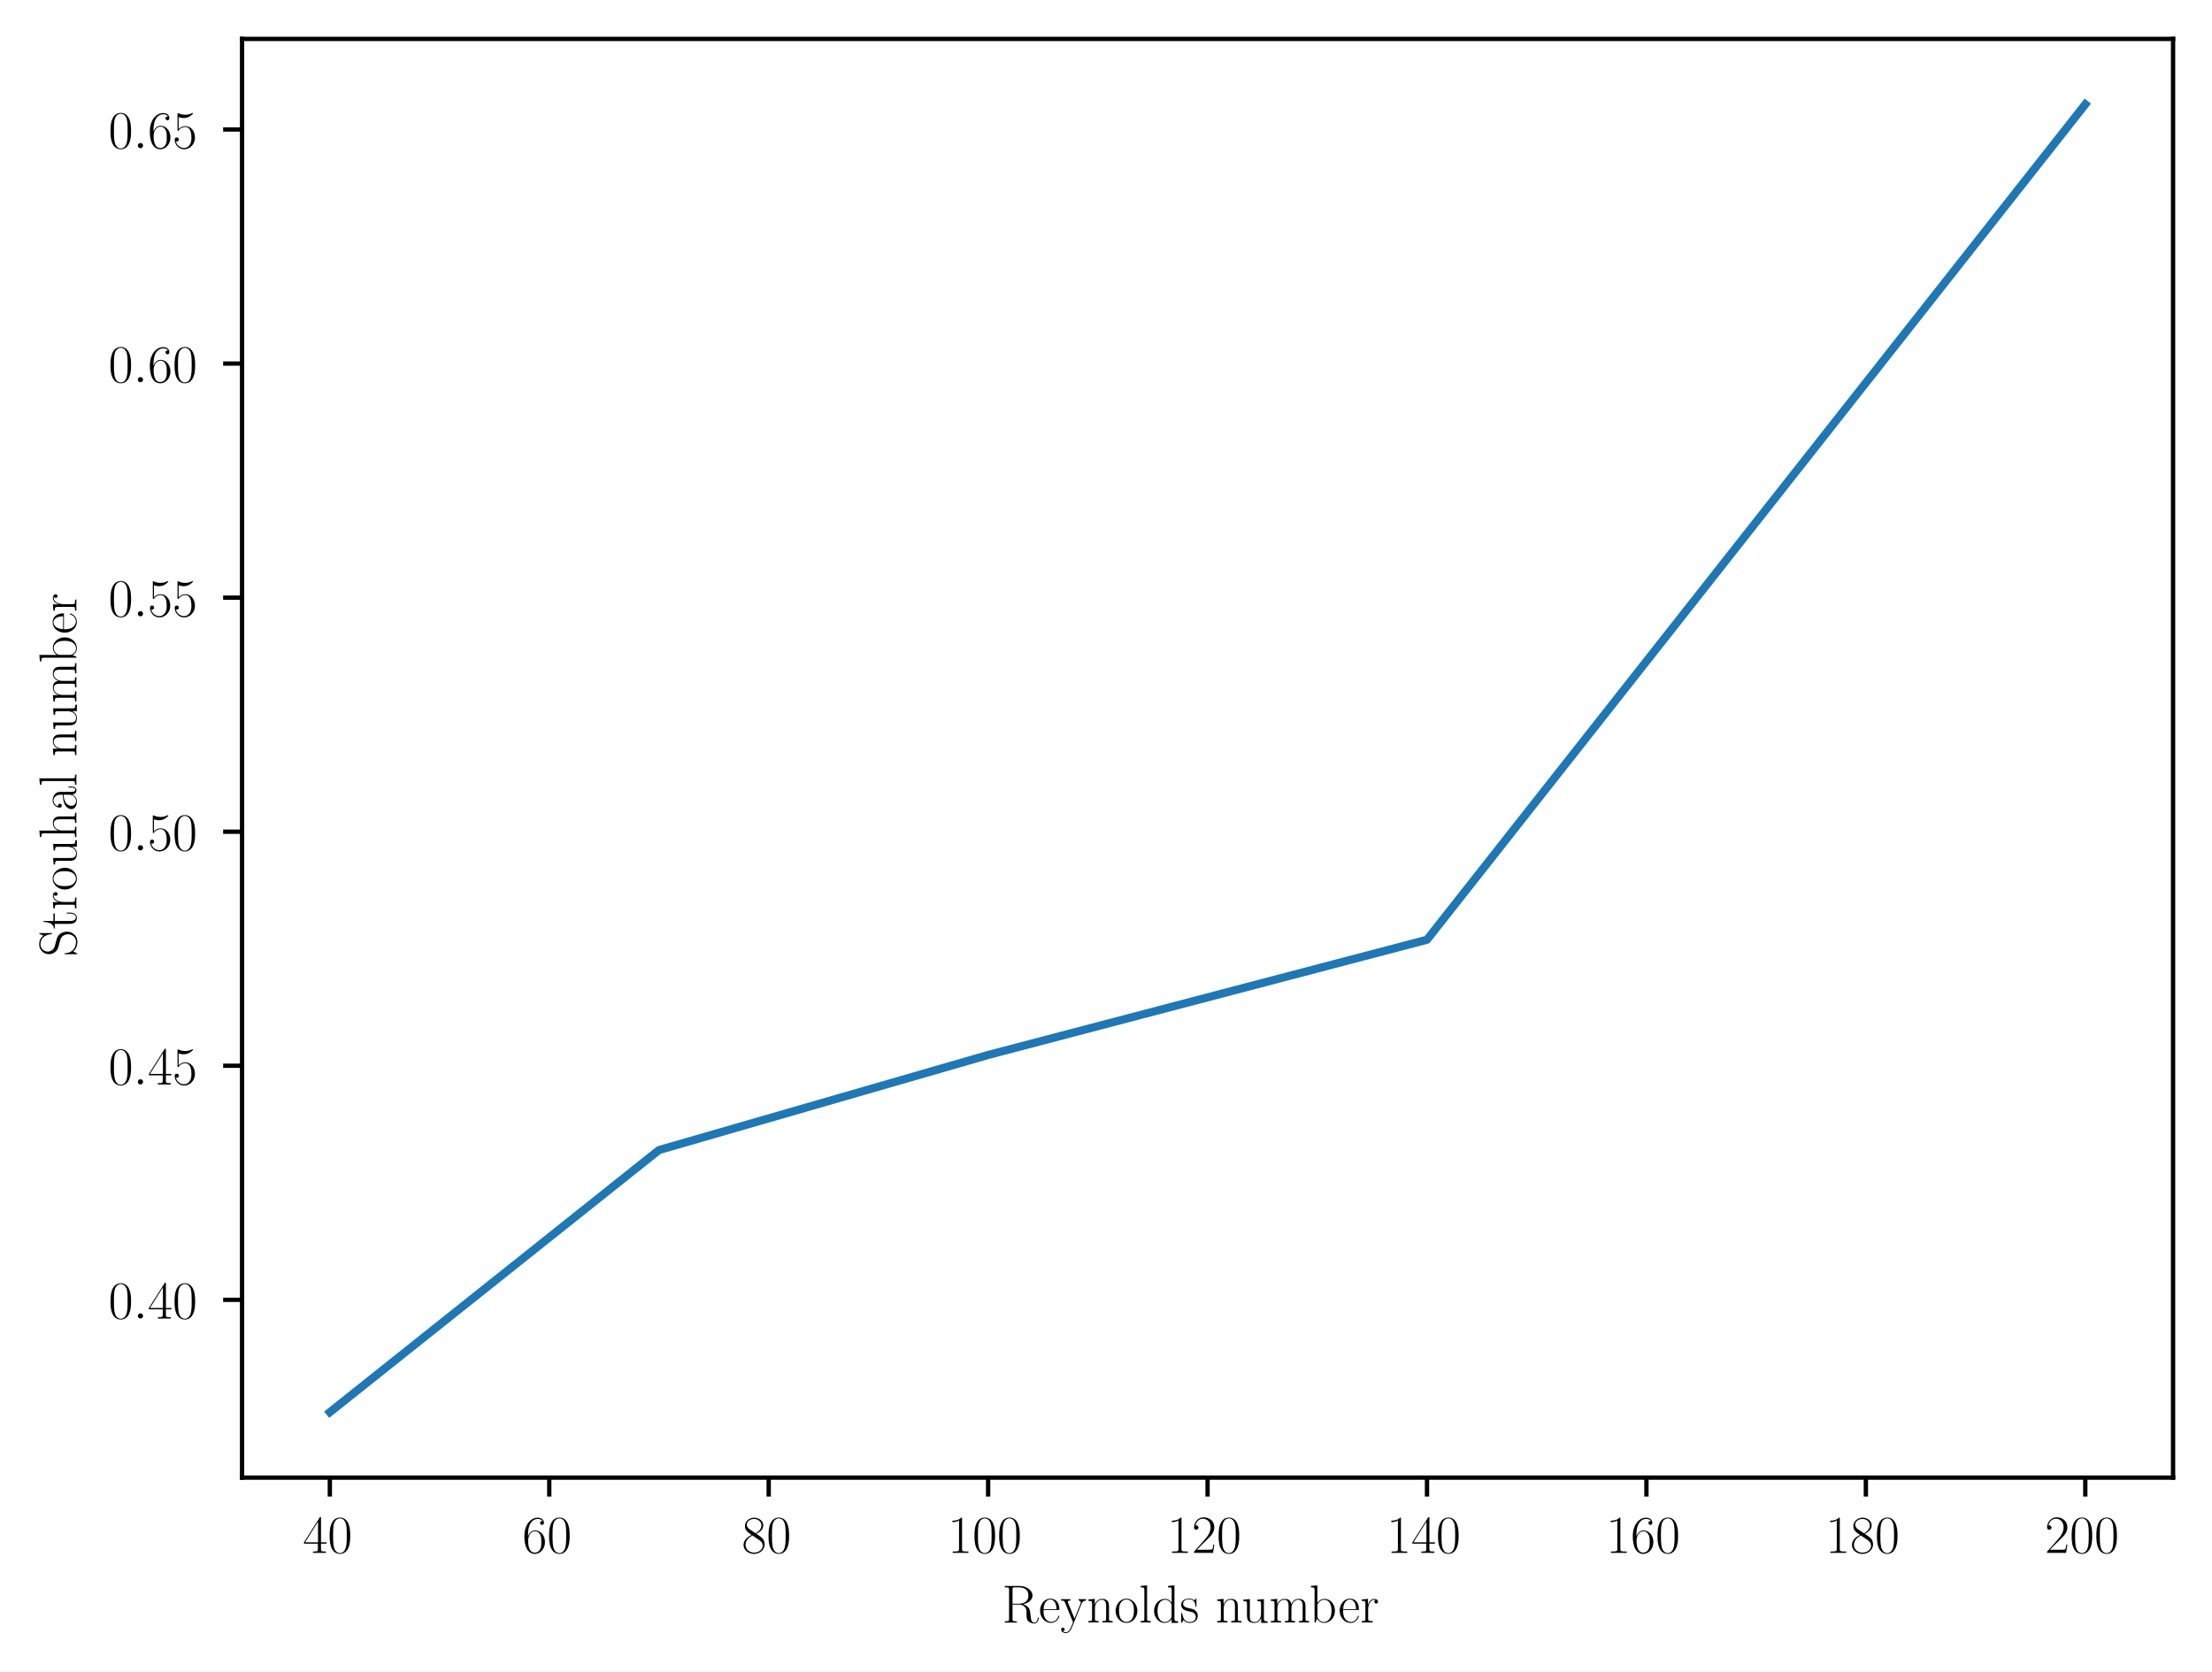
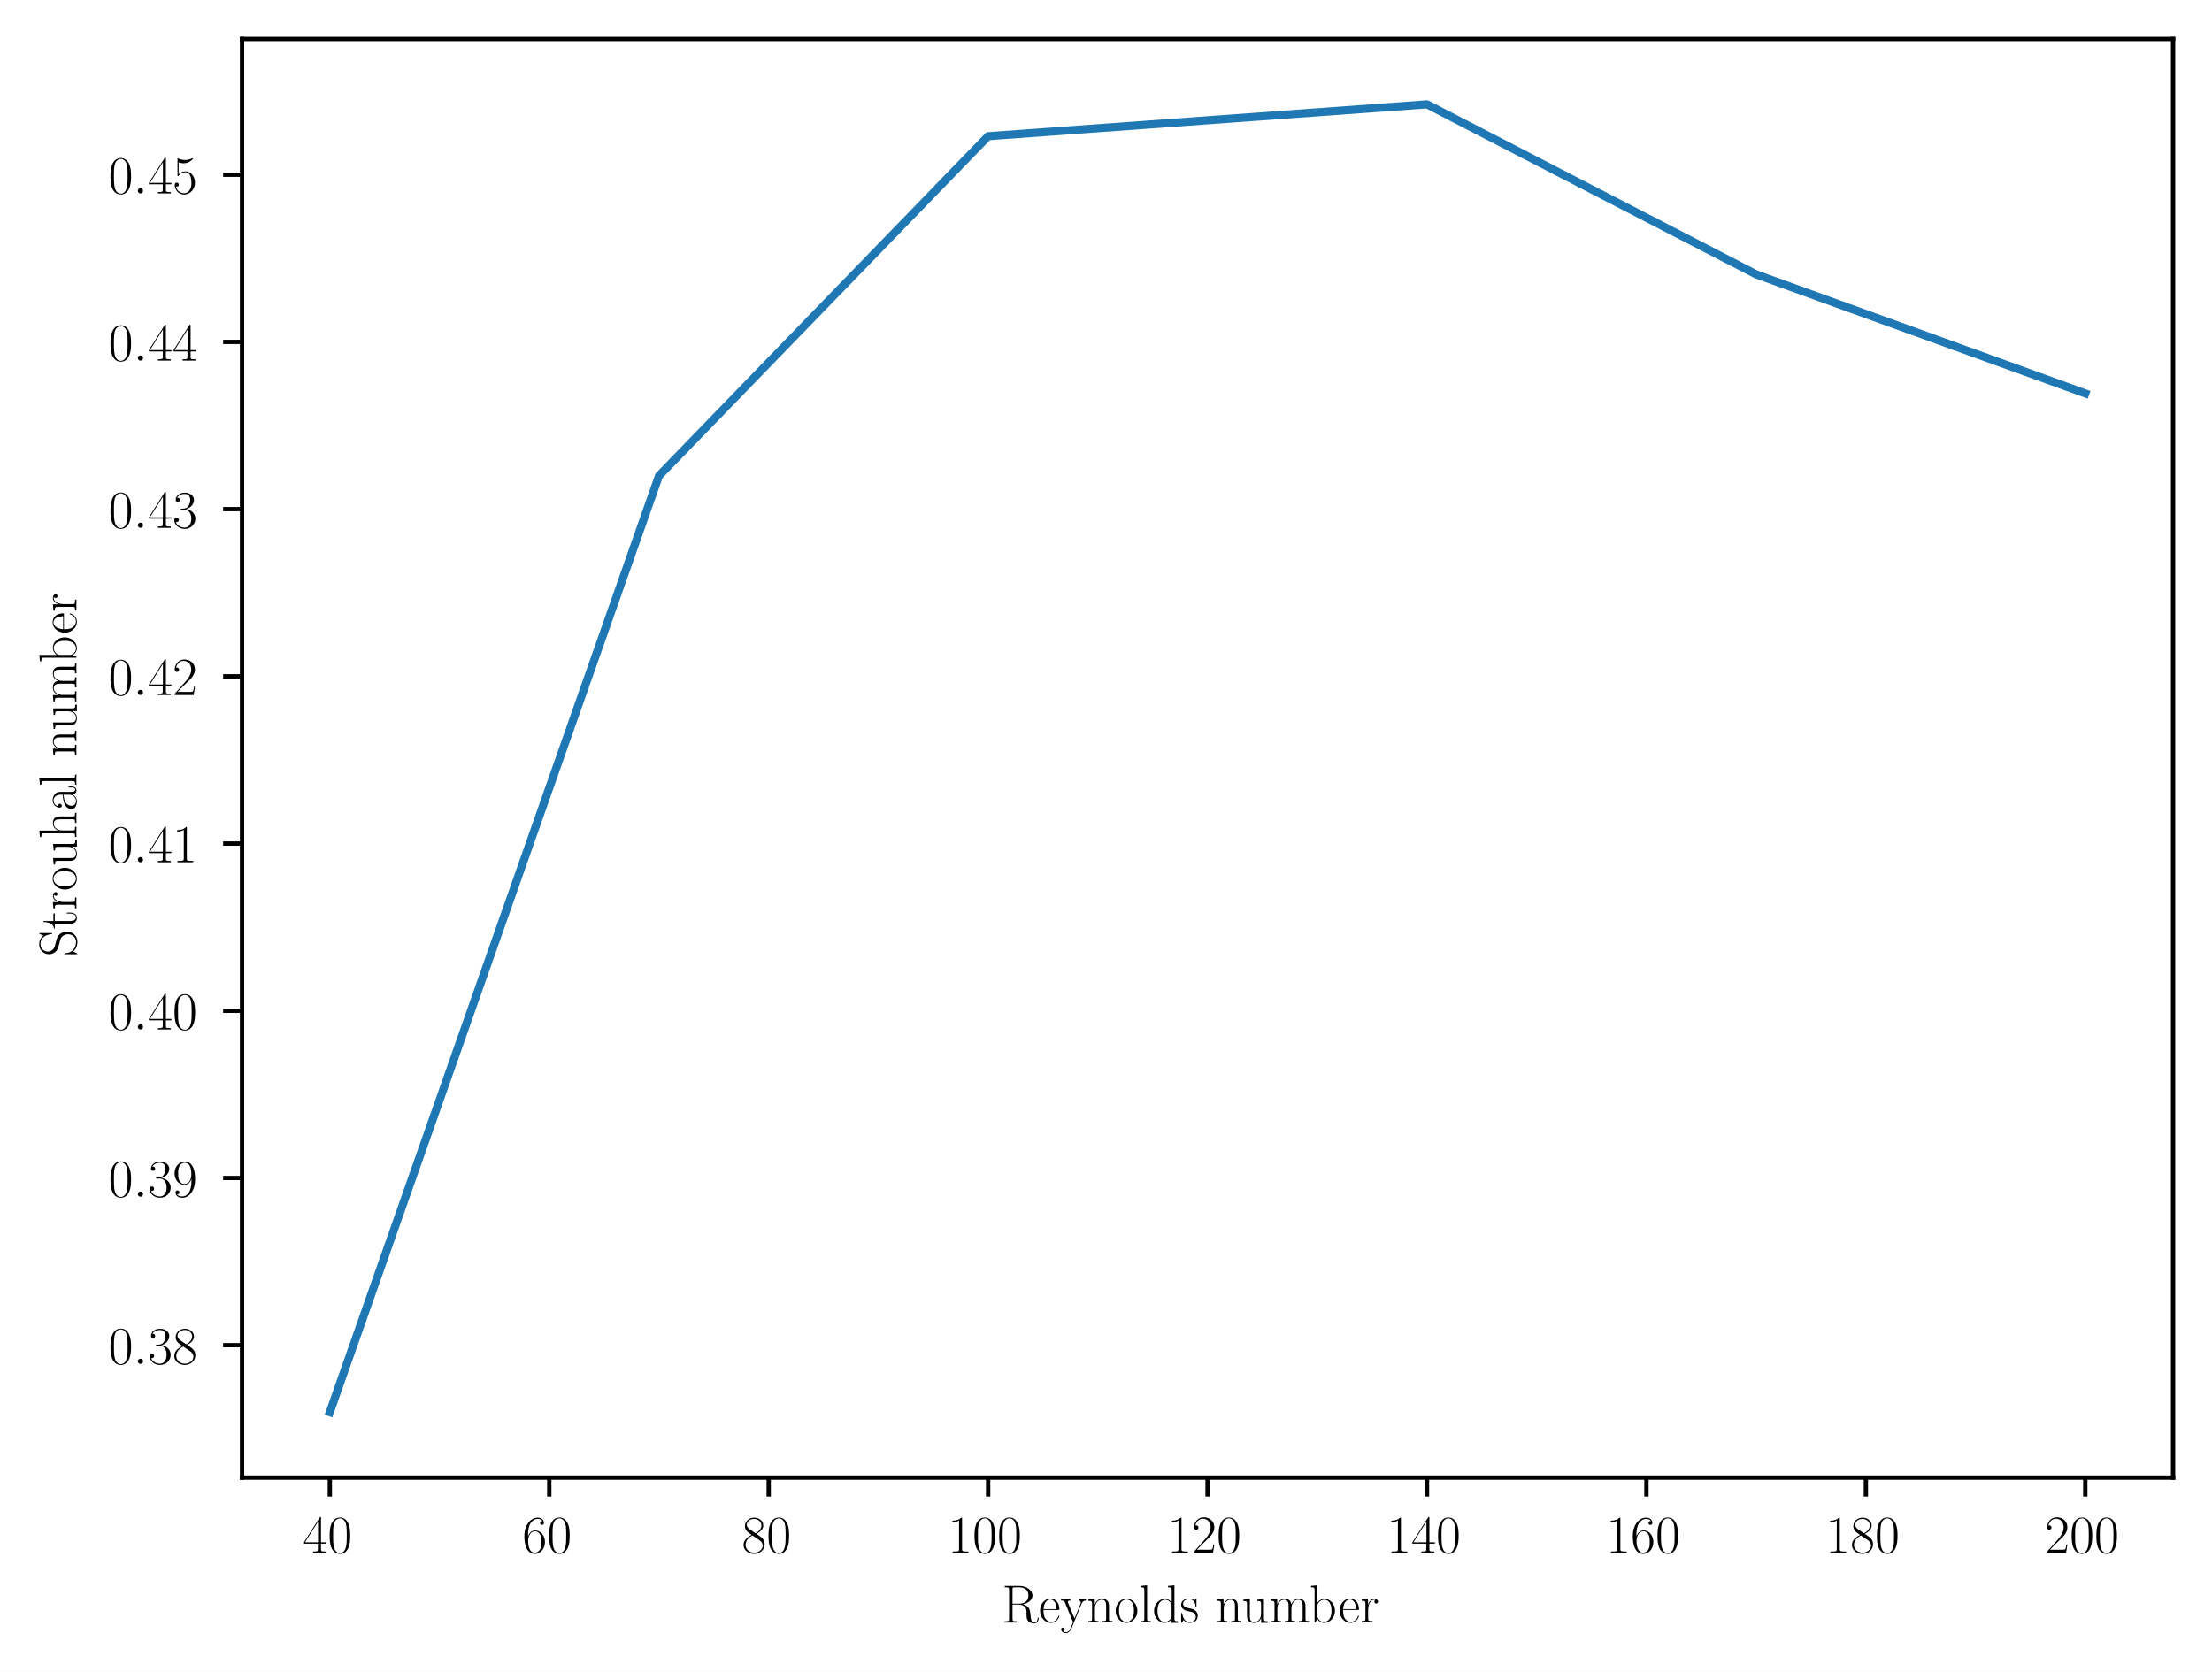
<svg xmlns="http://www.w3.org/2000/svg" xmlns:xlink="http://www.w3.org/1999/xlink" height="309.223pt" version="1.1" viewBox="0 0 409.087 309.223" width="409.087pt">
  <defs>
    <style type="text/css">*{stroke-linecap:butt;stroke-linejoin:round;}</style>
  </defs>
  <g id="figure_1">
    <g id="patch_1">
      <path d="M 0 309.223  L 409.087 309.223  L 409.087 0  L 0 0  z " style="fill:#ffffff;" />
    </g>
    <g id="axes_1">
      <g id="patch_2">
        <path d="M 44.767 273.312  L 401.887 273.312  L 401.887 7.2  L 44.767 7.2  z " style="fill:#ffffff;" />
      </g>
      <g id="matplotlib.axis_1">
        <g id="xtick_1">
          <g id="line2d_1">
            <defs>
-               <path d="M 0 0  L 0 3.5  " id="m4eaa168087" style="stroke:#000000;stroke-width:0.8;" />
+               <path d="M 0 0  L 0 3.5  " id="m419bbf305d" style="stroke:#000000;stroke-width:0.8;" />
            </defs>
            <g>
-               <use style="stroke:#000000;stroke-width:0.8;" x="61" xlink:href="#m4eaa168087" y="273.312" />
+               <use style="stroke:#000000;stroke-width:0.8;" x="61" xlink:href="#m419bbf305d" y="273.312" />
            </g>
          </g>
          <g id="text_1">
            <g transform="translate(56.01848 287.2305)scale(0.1 -0.1)">
              <defs>
                <path d="M 33.594 64.406  C 33.594 66.5 33.5 66.5 31.703 66.5  L 2 19.594  L 2 17  L 27.797 17  L 27.797 7.141  C 27.797 3.5 27.594 2.5 20.594 2.5  L 18.703 2.5  L 18.703 0  C 21.906 0 27.297 0 30.703 0  C 34.094 0 39.5 0 42.703 0  L 42.703 2.5  L 40.797 2.5  C 33.797 2.5 33.594 3.5 33.594 7.141  L 33.594 17  L 43.797 17  L 43.797 19.594  L 33.594 19.594  z M 28.094 57.859  L 28.094 19.594  L 4 19.594  z " id="CMR17-52" />
                <path d="M 42 31.641  C 42 37.75 41.906 48.125 37.703 56.109  C 34 63.109 28.094 65.594 22.906 65.594  C 18.094 65.594 12 63.406 8.203 56.203  C 4.203 48.719 3.797 39.438 3.797 31.641  C 3.797 25.953 3.906 17.281 7 9.672  C 11.297 -0.609 19 -2 22.906 -2  C 27.5 -2 34.5 -0.109 38.594 9.375  C 41.594 16.281 42 24.359 42 31.641  z M 22.906 -0.406  C 16.5 -0.406 12.703 5.078 11.297 12.688  C 10.203 18.562 10.203 27.156 10.203 32.75  C 10.203 40.438 10.203 46.828 11.5 52.922  C 13.406 61.391 19 64 22.906 64  C 27 64 32.297 61.297 34.203 53.125  C 35.5 47.438 35.594 40.734 35.594 32.75  C 35.594 26.25 35.594 18.266 34.406 12.375  C 32.297 1.484 26.406 -0.406 22.906 -0.406  z " id="CMR17-48" />
              </defs>
              <use transform="scale(0.996264)" xlink:href="#CMR17-52" />
              <use transform="translate(45.69048 0)scale(0.996264)" xlink:href="#CMR17-48" />
            </g>
          </g>
        </g>
        <g id="xtick_2">
          <g id="line2d_2">
            <g>
-               <use style="stroke:#000000;stroke-width:0.8;" x="101.582" xlink:href="#m4eaa168087" y="273.312" />
+               <use style="stroke:#000000;stroke-width:0.8;" x="101.582" xlink:href="#m419bbf305d" y="273.312" />
            </g>
          </g>
          <g id="text_2">
            <g transform="translate(96.6003 287.2305)scale(0.1 -0.1)">
              <defs>
                <path d="M 10.594 34  C 10.594 57.656 21.797 63 28.297 63  C 30.406 63 35.5 62.641 37.5 59  C 35.906 59 32.906 59 32.906 55.516  C 32.906 52.828 35.094 51.922 36.5 51.922  C 37.406 51.922 40.094 52.312 40.094 55.625  C 40.094 61.781 35.094 65.297 28.203 65.297  C 16.297 65.297 3.797 52.969 3.797 31  C 3.797 3.953 15.094 -2 23.094 -2  C 32.797 -2 42 6.672 42 20.047  C 42 32.516 33.906 41.594 23.703 41.594  C 17.594 41.594 13.094 37.609 10.594 30.625  z M 23.094 0.391  C 10.797 0.391 10.797 18.75 10.797 22.438  C 10.797 29.625 14.203 40 23.5 40  C 25.203 40 30.094 40 33.406 33.125  C 35.203 29.219 35.203 25.141 35.203 20.141  C 35.203 14.75 35.203 10.781 33.094 6.781  C 30.906 2.672 27.703 0.391 23.094 0.391  z " id="CMR17-54" />
              </defs>
              <use transform="scale(0.996264)" xlink:href="#CMR17-54" />
              <use transform="translate(45.69048 0)scale(0.996264)" xlink:href="#CMR17-48" />
            </g>
          </g>
        </g>
        <g id="xtick_3">
          <g id="line2d_3">
            <g>
-               <use style="stroke:#000000;stroke-width:0.8;" x="142.163" xlink:href="#m4eaa168087" y="273.312" />
+               <use style="stroke:#000000;stroke-width:0.8;" x="142.163" xlink:href="#m419bbf305d" y="273.312" />
            </g>
          </g>
          <g id="text_3">
            <g transform="translate(137.1821 287.2305)scale(0.1 -0.1)">
              <defs>
                <path d="M 27.203 35.375  C 33.5 38.547 39.906 43.328 39.906 50.984  C 39.906 60.016 31.094 65.297 23 65.297  C 13.906 65.297 5.906 58.734 5.906 49.688  C 5.906 47.203 6.5 42.922 10.406 39.141  C 11.406 38.156 15.594 35.172 18.297 33.281  C 13.797 30.984 3.297 25.531 3.297 14.594  C 3.297 4.359 13.094 -2 22.797 -2  C 33.5 -2 42.5 5.656 42.5 15.781  C 42.5 24.844 36.406 29.016 32.406 31.703  z M 14.094 44.094  C 13.297 44.594 9.297 47.672 9.297 52.359  C 9.297 58.422 15.594 63 22.797 63  C 30.703 63 36.5 57.438 36.5 50.969  C 36.5 41.703 26.094 36.422 25.594 36.422  C 25.5 36.422 25.406 36.422 24.594 37.031  z M 32.5 23.734  C 34 22.641 38.797 19.375 38.797 13.297  C 38.797 5.953 31.406 0.391 23 0.391  C 13.906 0.391 7 6.844 7 14.688  C 7 22.547 13.094 29.094 20 32.188  z " id="CMR17-56" />
              </defs>
              <use transform="scale(0.996264)" xlink:href="#CMR17-56" />
              <use transform="translate(45.69048 0)scale(0.996264)" xlink:href="#CMR17-48" />
            </g>
          </g>
        </g>
        <g id="xtick_4">
          <g id="line2d_4">
            <g>
-               <use style="stroke:#000000;stroke-width:0.8;" x="182.745" xlink:href="#m4eaa168087" y="273.312" />
+               <use style="stroke:#000000;stroke-width:0.8;" x="182.745" xlink:href="#m419bbf305d" y="273.312" />
            </g>
          </g>
          <g id="text_4">
            <g transform="translate(175.2733 287.2305)scale(0.1 -0.1)">
              <defs>
                <path d="M 26.594 63.406  C 26.594 65.5 26.5 65.5 25.094 65.5  C 21.203 61.188 15.297 59.797 9.703 59.797  C 9.406 59.797 8.906 59.797 8.797 59.5  C 8.703 59.297 8.703 59.094 8.703 57  C 11.797 57 17 57.594 21 59.984  L 21 7.203  C 21 3.688 20.797 2.5 12.203 2.5  L 9.203 2.5  L 9.203 0  C 14 0 19 0 23.797 0  C 28.594 0 33.594 0 38.406 0  L 38.406 2.5  L 35.406 2.5  C 26.797 2.5 26.594 3.594 26.594 7.156  z " id="CMR17-49" />
              </defs>
              <use transform="scale(0.996264)" xlink:href="#CMR17-49" />
              <use transform="translate(45.69048 0)scale(0.996264)" xlink:href="#CMR17-48" />
              <use transform="translate(91.38095 0)scale(0.996264)" xlink:href="#CMR17-48" />
            </g>
          </g>
        </g>
        <g id="xtick_5">
          <g id="line2d_5">
            <g>
-               <use style="stroke:#000000;stroke-width:0.8;" x="223.327" xlink:href="#m4eaa168087" y="273.312" />
+               <use style="stroke:#000000;stroke-width:0.8;" x="223.327" xlink:href="#m419bbf305d" y="273.312" />
            </g>
          </g>
          <g id="text_5">
            <g transform="translate(215.8551 287.2305)scale(0.1 -0.1)">
              <defs>
                <path d="M 41.703 15.453  L 39.906 15.453  C 38.906 8.375 38.094 7.172 37.703 6.562  C 37.203 5.766 30 5.766 28.594 5.766  L 9.406 5.766  C 13 9.672 20 16.75 28.5 24.953  C 34.594 30.734 41.703 37.531 41.703 47.422  C 41.703 59.219 32.297 66 21.797 66  C 10.797 66 4.094 56.312 4.094 47.344  C 4.094 43.438 7 42.938 8.203 42.938  C 9.203 42.938 12.203 43.547 12.203 47.031  C 12.203 50.109 9.594 51 8.203 51  C 7.594 51 7 50.906 6.594 50.703  C 8.5 59.219 14.297 63.406 20.406 63.406  C 29.094 63.406 34.797 56.516 34.797 47.422  C 34.797 38.734 29.703 31.25 24 24.75  L 4.094 2.281  L 4.094 0  L 39.297 0  z " id="CMR17-50" />
              </defs>
              <use transform="scale(0.996264)" xlink:href="#CMR17-49" />
              <use transform="translate(45.69048 0)scale(0.996264)" xlink:href="#CMR17-50" />
              <use transform="translate(91.38095 0)scale(0.996264)" xlink:href="#CMR17-48" />
            </g>
          </g>
        </g>
        <g id="xtick_6">
          <g id="line2d_6">
            <g>
-               <use style="stroke:#000000;stroke-width:0.8;" x="263.909" xlink:href="#m4eaa168087" y="273.312" />
+               <use style="stroke:#000000;stroke-width:0.8;" x="263.909" xlink:href="#m419bbf305d" y="273.312" />
            </g>
          </g>
          <g id="text_6">
            <g transform="translate(256.4369 287.2305)scale(0.1 -0.1)">
              <use transform="scale(0.996264)" xlink:href="#CMR17-49" />
              <use transform="translate(45.69048 0)scale(0.996264)" xlink:href="#CMR17-52" />
              <use transform="translate(91.38095 0)scale(0.996264)" xlink:href="#CMR17-48" />
            </g>
          </g>
        </g>
        <g id="xtick_7">
          <g id="line2d_7">
            <g>
-               <use style="stroke:#000000;stroke-width:0.8;" x="304.491" xlink:href="#m4eaa168087" y="273.312" />
+               <use style="stroke:#000000;stroke-width:0.8;" x="304.491" xlink:href="#m419bbf305d" y="273.312" />
            </g>
          </g>
          <g id="text_7">
            <g transform="translate(297.0187 287.2305)scale(0.1 -0.1)">
              <use transform="scale(0.996264)" xlink:href="#CMR17-49" />
              <use transform="translate(45.69048 0)scale(0.996264)" xlink:href="#CMR17-54" />
              <use transform="translate(91.38095 0)scale(0.996264)" xlink:href="#CMR17-48" />
            </g>
          </g>
        </g>
        <g id="xtick_8">
          <g id="line2d_8">
            <g>
-               <use style="stroke:#000000;stroke-width:0.8;" x="345.073" xlink:href="#m4eaa168087" y="273.312" />
+               <use style="stroke:#000000;stroke-width:0.8;" x="345.073" xlink:href="#m419bbf305d" y="273.312" />
            </g>
          </g>
          <g id="text_8">
            <g transform="translate(337.6005 287.2305)scale(0.1 -0.1)">
              <use transform="scale(0.996264)" xlink:href="#CMR17-49" />
              <use transform="translate(45.69048 0)scale(0.996264)" xlink:href="#CMR17-56" />
              <use transform="translate(91.38095 0)scale(0.996264)" xlink:href="#CMR17-48" />
            </g>
          </g>
        </g>
        <g id="xtick_9">
          <g id="line2d_9">
            <g>
-               <use style="stroke:#000000;stroke-width:0.8;" x="385.654" xlink:href="#m4eaa168087" y="273.312" />
+               <use style="stroke:#000000;stroke-width:0.8;" x="385.654" xlink:href="#m419bbf305d" y="273.312" />
            </g>
          </g>
          <g id="text_9">
            <g transform="translate(378.1824 287.2305)scale(0.1 -0.1)">
              <use transform="scale(0.996264)" xlink:href="#CMR17-50" />
              <use transform="translate(45.69048 0)scale(0.996264)" xlink:href="#CMR17-48" />
              <use transform="translate(91.38095 0)scale(0.996264)" xlink:href="#CMR17-48" />
            </g>
          </g>
        </g>
        <g id="text_10">
          <g transform="translate(185.3029 300.0862)scale(0.1 -0.1)">
            <defs>
              <path d="M 39.203 33.531  C 48.703 35.438 56.703 41.812 56.703 49.781  C 56.703 59.141 46.094 67.594 32.094 67.594  L 5.203 67.594  L 5.203 65  C 12.094 65 13.203 65 13.203 60.516  L 13.203 6.484  C 13.203 2 12.094 2 5.203 2  L 5.203 -0.406  C 8.094 -0.406 13.297 -0.406 16.406 -0.406  C 19.5 -0.406 24.703 -0.406 27.594 -0.406  L 27.594 2  C 20.703 2 19.594 2 19.594 6.516  L 19.594 33  L 31.297 33  C 37 33 40.203 30.688 41.594 29.391  C 45.594 25.5 45.594 22.797 45.594 16  C 45.594 9.297 45.594 5.891 48.594 2.5  C 52.406 -1.594 57.5 -2 59.703 -2  C 67.094 -2 68.203 6.188 68.203 7.859  C 68.203 8.438 68.203 9.141 67.297 9.141  C 66.5 9.141 66.406 8.547 66.406 8.156  C 65.906 1.75 63 -0.406 59.906 -0.406  C 54.406 -0.406 53.797 5.859 53.203 11.938  C 52.906 14.031 52.703 15.516 52.5 17.703  C 51.906 22.688 51.094 29.953 39.203 33.531  z M 31 34.594  L 19.594 34.594  L 19.594 61.141  C 19.594 64.516 19.797 65 23.797 65  L 31.094 65  C 39.406 65 49.094 62.141 49.094 49.844  C 49.094 37.062 38.5 34.594 31 34.594  z " id="CMR17-82" />
              <path d="M 38.094 23  C 38.5 23.406 38.5 23.609 38.5 24.625  C 38.5 34.969 33.094 44 21.703 44  C 11.094 44 2.703 33.891 2.703 21.609  C 2.703 8.609 12.203 -1 22.797 -1  C 34 -1 38.406 9.484 38.406 11.562  C 38.406 12.25 37.797 12.25 37.594 12.25  C 36.906 12.25 36.797 12.047 36.406 10.875  C 34.203 4.141 28.703 0.797 23.5 0.797  C 19.203 0.797 14.906 3.172 12.203 7.5  C 9.094 12.547 9.094 18.375 9.094 23  z M 9.203 24.5  C 9.906 39.141 17.594 42.406 21.594 42.406  C 28.406 42.406 33 35.891 33.094 24.5  z " id="CMR17-101" />
              <path d="M 39 34.328  C 41.5 40.406 46 40.406 47.406 40.406  L 47.406 43  C 45.5 43 43 43 41.094 43  C 39 43 35.703 43 33.703 43.094  L 33.703 40.5  C 37.5 40.203 37.594 37.406 37.594 36.609  C 37.594 35.625 37.406 35.125 36.906 33.922  L 26 7.016  L 14.094 36.031  C 13.594 37.219 13.594 37.906 13.594 38.016  C 13.594 40.203 15.906 40.406 18.297 40.406  L 18.297 43.094  C 15.906 43 11.594 43 9.094 43  C 6.406 43 3.203 43 1 43.094  L 1 40.406  C 6.406 40.406 7 39.906 8.297 36.719  L 23.203 0.234  C 18.703 -11.531 16.094 -18.406 9.797 -18.406  C 8.703 -18.406 6.203 -18.109 4.406 -16.312  C 6.703 -16.109 7.703 -14.719 7.703 -13.016  C 7.703 -11.328 6.5 -9.828 4.5 -9.828  C 2.297 -9.828 1.203 -11.328 1.203 -13.125  C 1.203 -17.109 5.297 -20 9.797 -20  C 15.594 -20 19.203 -14.406 21.203 -9.438  z " id="CMR17-121" />
              <path d="M 41.5 30.203  C 41.5 35.297 40.5 43.594 28.703 43.594  C 20.797 43.594 16.703 37.5 15.203 33.5  L 15.094 33.5  L 15.094 43.594  L 3.297 42.5  L 3.297 39.906  C 9.203 39.906 10.094 39.297 10.094 34.5  L 10.094 6.688  C 10.094 2.875 9.703 2.391 3.297 2.391  L 3.297 -0.203  C 5.703 0 10.094 0 12.703 0  C 15.297 0 19.797 0 22.203 -0.203  L 22.203 2.391  C 15.797 2.391 15.406 2.781 15.406 6.688  L 15.406 25.906  C 15.406 35.109 21 42 28 42  C 35.406 42 36.203 35.406 36.203 30.594  L 36.203 6.688  C 36.203 2.875 35.797 2.391 29.406 2.391  L 29.406 -0.203  C 31.797 0 36.203 0 38.797 0  C 41.406 0 45.906 0 48.297 -0.203  L 48.297 2.391  C 41.906 2.391 41.5 2.781 41.5 6.688  z " id="CMR17-110" />
              <path d="M 43.094 21.188  C 43.094 34 33.797 44 22.906 44  C 12 44 2.703 34 2.703 21.188  C 2.703 8.609 12 -1 22.906 -1  C 33.797 -1 43.094 8.609 43.094 21.188  z M 22.906 0.797  C 18.203 0.797 14.203 3.594 11.906 7.5  C 9.406 11.984 9.094 17.594 9.094 22  C 9.094 26.203 9.297 31.406 11.906 35.906  C 13.906 39.203 17.797 42.406 22.906 42.406  C 27.406 42.406 31.203 39.906 33.594 36.406  C 36.703 31.703 36.703 25.109 36.703 22  C 36.703 18.094 36.5 12.109 33.797 7.297  C 31 2.703 26.703 0.797 22.906 0.797  z " id="CMR17-111" />
              <path d="M 15.297 68.688  L 3.406 67.594  L 3.406 65  C 9.297 65 10.203 64.406 10.203 59.641  L 10.203 6.656  C 10.203 2.875 9.797 2.391 3.406 2.391  L 3.406 -0.203  C 5.797 0 10.203 0 12.703 0  C 15.297 0 19.703 0 22.094 -0.203  L 22.094 2.391  C 15.703 2.391 15.297 2.781 15.297 6.656  z " id="CMR17-108" />
              <path d="M 29.203 67.594  L 29.203 65  C 35.094 65 36 64.406 36 59.688  L 36 36.641  C 35.594 37.141 31.5 43.594 23.406 43.594  C 13.203 43.594 3.297 34.5 3.297 21.312  C 3.297 8.203 12.594 -1 22.406 -1  C 30.906 -1 35.297 5.266 35.797 5.938  L 35.797 -0.984  L 47.906 -0.984  L 47.906 2  C 42 2 41.094 2.594 41.094 7.391  L 41.094 68.688  z M 35.797 11.797  C 35.797 8.797 34 6.094 31.703 4.094  C 28.297 1.094 24.906 0.594 23 0.594  C 20.094 0.594 9.703 2.094 9.703 21.188  C 9.703 40.812 21.297 42 23.906 42  C 28.5 42 32.203 39.406 34.5 35.797  C 35.797 33.703 35.797 33.406 35.797 31.609  z " id="CMR17-100" />
              <path d="M 30.906 42.141  C 30.906 43.953 30.797 44.047 30.203 44.047  C 29.797 44.047 29.703 43.953 28.5 42.453  C 28.203 42.047 27.297 41.031 27 40.641  C 23.797 44.047 19.297 44.047 17.594 44.047  C 6.5 44.047 2.5 38.234 2.5 32.438  C 2.5 23.406 12.703 21.328 15.594 20.703  C 21.906 19.422 24.094 19.016 26.203 17.203  C 27.5 16.016 29.703 13.812 29.703 10.219  C 29.703 6 27.297 0.594 18.094 0.594  C 9.406 0.594 6.297 7.188 4.5 15.953  C 4.203 17.344 4.203 17.453 3.406 17.453  C 2.594 17.453 2.5 17.344 2.5 15.359  L 2.5 0.984  C 2.5 -0.797 2.594 -0.906 3.203 -0.906  C 3.703 -0.906 3.797 -0.797 4.297 0  C 4.906 0.891 6.406 3.297 7 4.312  C 9 1.609 12.5 -1 18.094 -1  C 28 -1 33.297 4.422 33.297 12.25  C 33.297 17.375 30.594 20.078 29.297 21.281  C 26.297 24.391 22.797 25.094 18.594 25.891  C 13.094 27.109 6.094 28.516 6.094 34.641  C 6.094 37.234 7.5 42.766 17.594 42.766  C 28.297 42.766 28.906 32.719 29.094 29.5  C 29.203 29 29.703 28.891 30 28.891  C 30.906 28.891 30.906 29.203 30.906 30.906  z " id="CMR17-115" />
              <path d="M 29.406 42.078  L 29.406 39.5  C 35.297 39.5 36.203 38.891 36.203 34.156  L 36.203 16.125  C 36.203 7.812 31.703 0.594 24.297 0.594  C 16.094 0.594 15.406 5.438 15.406 10.594  L 15.406 43.172  L 3.297 42.078  L 3.297 39.5  C 7.297 39.5 10 39.5 10.094 35.531  L 10.094 16.531  C 10.094 9.891 10.094 5.641 12.703 2.859  C 14 1.578 16.5 -1 23.703 -1  C 32.203 -1 35.5 5.891 36.297 7.906  L 36.406 7.906  L 36.406 -0.984  L 48.297 -0.984  L 48.297 2  C 42.406 2 41.5 2.594 41.5 7.391  L 41.5 43.172  z " id="CMR17-117" />
              <path d="M 67.594 30.203  C 67.594 35.188 66.703 43.594 54.797 43.594  C 48 43.594 43.297 39 41.5 33.609  L 41.406 33.609  C 40.203 41.812 34.297 43.594 28.703 43.594  C 20.797 43.594 16.703 37.5 15.203 33.5  L 15.094 33.5  L 15.094 43.594  L 3.297 42.5  L 3.297 39.906  C 9.203 39.906 10.094 39.297 10.094 34.5  L 10.094 6.688  C 10.094 2.875 9.703 2.391 3.297 2.391  L 3.297 -0.203  C 5.703 0 10.094 0 12.703 0  C 15.297 0 19.797 0 22.203 -0.203  L 22.203 2.391  C 15.797 2.391 15.406 2.781 15.406 6.688  L 15.406 25.906  C 15.406 35.109 21 42 28 42  C 35.406 42 36.203 35.406 36.203 30.594  L 36.203 6.688  C 36.203 2.875 35.797 2.391 29.406 2.391  L 29.406 -0.203  C 31.797 0 36.203 0 38.797 0  C 41.406 0 45.906 0 48.297 -0.203  L 48.297 2.391  C 41.906 2.391 41.5 2.781 41.5 6.688  L 41.5 25.906  C 41.5 35.109 47.094 42 54.094 42  C 61.5 42 62.297 35.406 62.297 30.594  L 62.297 6.688  C 62.297 2.875 61.906 2.391 55.5 2.391  L 55.5 -0.203  C 57.906 0 62.297 0 64.906 0  C 67.5 0 72 0 74.406 -0.203  L 74.406 2.391  C 68 2.391 67.594 2.781 67.594 6.688  z " id="CMR17-109" />
              <path d="M 15 68.688  L 3.094 67.594  L 3.094 65  C 9 65 9.906 64.406 9.906 59.641  L 9.906 -0.203  L 11.703 -0.203  L 14.594 6.891  C 17.5 2.203 21.797 -1 27.594 -1  C 37.594 -1 47.703 7.812 47.703 21.406  C 47.703 34.188 38.703 43.594 28.594 43.594  C 22.406 43.594 18 40.297 15 36.406  z M 15.203 31.312  C 15.203 33.094 15.203 33.406 16.594 35.5  C 20.5 41.516 26.094 42 28 42  C 31 42 41.297 40.391 41.297 21.5  C 41.297 1.688 29.5 0.594 27.094 0.594  C 24 0.594 19.5 1.781 16.297 7.594  C 15.203 9.5 15.203 9.703 15.203 11.484  z " id="CMR17-98" />
              <path d="M 15 23.391  C 15 33 19.094 42 26.594 42  C 27.297 42 28 41.906 28.703 41.594  C 28.703 41.594 26.5 40.891 26.5 38.312  C 26.5 35.906 28.406 34.906 29.906 34.906  C 31.094 34.906 33.297 35.609 33.297 38.406  C 33.297 41.609 30.094 43.594 26.703 43.594  C 19.094 43.594 15.797 36.203 14.797 32.703  L 14.703 32.703  L 14.703 43.594  L 3.094 42.5  L 3.094 39.906  C 9 39.906 9.906 39.297 9.906 34.5  L 9.906 6.688  C 9.906 2.875 9.5 2.391 3.094 2.391  L 3.094 -0.203  C 5.5 0 10.094 0 12.703 0  C 15.594 0 20.703 0 23.406 -0.203  L 23.406 2.391  C 16.203 2.391 15 2.391 15 6.875  z " id="CMR17-114" />
            </defs>
            <use transform="scale(0.996264)" xlink:href="#CMR17-82" />
            <use transform="translate(67.7911 0)scale(0.996264)" xlink:href="#CMR17-101" />
            <use transform="translate(108.2768 0)scale(0.996264)" xlink:href="#CMR17-121" />
            <use transform="translate(156.5697 0)scale(0.996264)" xlink:href="#CMR17-110" />
            <use transform="translate(207.465 0)scale(0.996264)" xlink:href="#CMR17-111" />
            <use transform="translate(253.1555 0)scale(0.996264)" xlink:href="#CMR17-108" />
            <use transform="translate(278.0266 0)scale(0.996264)" xlink:href="#CMR17-100" />
            <use transform="translate(328.922 0)scale(0.996264)" xlink:href="#CMR17-115" />
            <use transform="translate(394.7993 0)scale(0.996264)" xlink:href="#CMR17-110" />
            <use transform="translate(443.0922 0)scale(0.996264)" xlink:href="#CMR17-117" />
            <use transform="translate(493.9875 0)scale(0.996264)" xlink:href="#CMR17-109" />
            <use transform="translate(568.3047 0)scale(0.996264)" xlink:href="#CMR17-98" />
            <use transform="translate(621.8025 0)scale(0.996264)" xlink:href="#CMR17-101" />
            <use transform="translate(662.2881 0)scale(0.996264)" xlink:href="#CMR17-114" />
          </g>
        </g>
      </g>
      <g id="matplotlib.axis_2">
        <g id="ytick_1">
          <g id="line2d_10">
            <defs>
-               <path d="M 0 0  L -3.5 0  " id="m8aa2775c4a" style="stroke:#000000;stroke-width:0.8;" />
+               <path d="M 0 0  L -3.5 0  " id="m6766a33e71" style="stroke:#000000;stroke-width:0.8;" />
            </defs>
            <g>
-               <use style="stroke:#000000;stroke-width:0.8;" x="44.767" xlink:href="#m8aa2775c4a" y="240.428" />
+               <use style="stroke:#000000;stroke-width:0.8;" x="44.767" xlink:href="#m6766a33e71" y="248.821" />
            </g>
          </g>
          <g id="text_11">
-             <g transform="translate(20.05568 243.8872)scale(0.1 -0.1)">
+             <g transform="translate(20.05568 252.2802)scale(0.1 -0.1)">
              <defs>
                <path d="M 18.406 4.797  C 18.406 7.688 16 9.672 13.594 9.672  C 10.703 9.672 8.703 7.281 8.703 4.891  C 8.703 2 11.094 0 13.5 0  C 16.406 0 18.406 2.391 18.406 4.797  z " id="CMMI12-58" />
-               </defs>
-               <use transform="scale(0.996264)" xlink:href="#CMR17-48" />
-               <use transform="translate(45.69048 0)scale(0.996264)" xlink:href="#CMMI12-58" />
-               <use transform="translate(72.78765 0)scale(0.996264)" xlink:href="#CMR17-52" />
-               <use transform="translate(118.4781 0)scale(0.996264)" xlink:href="#CMR17-48" />
+                 <path d="M 22.094 33.703  C 31 33.703 34.906 25.969 34.906 17.031  C 34.906 5 28.5 0.391 22.703 0.391  C 17.406 0.391 8.797 3.031 6.094 10.828  C 6.594 10.625 7.094 10.625 7.594 10.625  C 10 10.625 11.797 12.219 11.797 14.812  C 11.797 17.703 9.594 19 7.594 19  C 5.906 19 3.297 18.203 3.297 14.469  C 3.297 5.234 12.297 -2 22.906 -2  C 34 -2 42.5 6.719 42.5 16.953  C 42.5 26.672 34.5 33.703 25 34.797  C 32.594 36.375 39.906 43.062 39.906 52.016  C 39.906 59.688 32 65.297 23 65.297  C 13.906 65.297 5.906 59.828 5.906 52.016  C 5.906 48.594 8.5 48 9.797 48  C 11.906 48 13.703 49.297 13.703 51.891  C 13.703 54.469 11.906 55.766 9.797 55.766  C 9.406 55.766 8.906 55.766 8.5 55.578  C 11.406 61.859 19.297 63 22.797 63  C 26.297 63 32.906 61.328 32.906 51.875  C 32.906 49.109 32.5 44.188 29.094 39.844  C 26.094 36 22.703 36 19.406 35.688  C 18.906 35.688 16.594 35.453 16.203 35.453  C 15.5 35.359 15.094 35.266 15.094 34.5  C 15.094 33.797 15.203 33.703 17.203 33.703  z " id="CMR17-51" />
+               </defs>
+               <use transform="scale(0.996264)" xlink:href="#CMR17-48" />
+               <use transform="translate(45.69048 0)scale(0.996264)" xlink:href="#CMMI12-58" />
+               <use transform="translate(72.78765 0)scale(0.996264)" xlink:href="#CMR17-51" />
+               <use transform="translate(118.4781 0)scale(0.996264)" xlink:href="#CMR17-56" />
            </g>
          </g>
        </g>
        <g id="ytick_2">
          <g id="line2d_11">
            <g>
-               <use style="stroke:#000000;stroke-width:0.8;" x="44.767" xlink:href="#m8aa2775c4a" y="197.133" />
+               <use style="stroke:#000000;stroke-width:0.8;" x="44.767" xlink:href="#m6766a33e71" y="217.891" />
            </g>
          </g>
          <g id="text_12">
-             <g transform="translate(20.05568 200.5925)scale(0.1 -0.1)">
-               <defs>
-                 <path d="M 11.406 57.688  C 12.406 57.281 16.5 56 20.703 56  C 30 56 35.094 61.109 38 64.062  C 38 64.953 38 65.5 37.406 65.5  C 37.297 65.5 37.094 65.5 36.297 65.047  C 32.797 63.406 28.703 62.078 23.703 62.078  C 20.703 62.078 16.203 62.484 11.297 64.672  C 10.203 65.172 10 65.172 9.906 65.172  C 9.406 65.172 9.297 65.062 9.297 63.078  L 9.297 34.422  C 9.297 32.641 9.297 32.141 10.297 32.141  C 10.797 32.141 11 32.344 11.5 33.031  C 14.703 37.516 19.094 39.406 24.094 39.406  C 27.594 39.406 35.094 37.219 35.094 20.141  C 35.094 16.953 35.094 11.172 32.094 6.578  C 29.594 2.484 25.703 0.391 21.406 0.391  C 14.797 0.391 8.094 5 6.297 12.719  C 6.703 12.609 7.5 12.422 7.906 12.422  C 9.203 12.422 11.703 13.125 11.703 16.219  C 11.703 18.906 9.797 20 7.906 20  C 5.594 20 4.094 18.594 4.094 15.797  C 4.094 7.094 11 -2 21.594 -2  C 31.906 -2 41.703 6.875 41.703 19.75  C 41.703 31.719 33.906 41 24.203 41  C 19.094 41 14.797 39.109 11.406 35.531  z " id="CMR17-53" />
-               </defs>
-               <use transform="scale(0.996264)" xlink:href="#CMR17-48" />
-               <use transform="translate(45.69048 0)scale(0.996264)" xlink:href="#CMMI12-58" />
-               <use transform="translate(72.78765 0)scale(0.996264)" xlink:href="#CMR17-52" />
-               <use transform="translate(118.4781 0)scale(0.996264)" xlink:href="#CMR17-53" />
+             <g transform="translate(20.05568 221.3506)scale(0.1 -0.1)">
+               <defs>
+                 <path d="M 35.203 29.125  C 35.203 7.25 26.094 0.484 18.594 0.484  C 16.297 0.484 10.703 0.484 8.406 4.594  C 11 4.188 12.906 5.578 12.906 8.094  C 12.906 10.812 10.703 11.703 9.297 11.703  C 8.406 11.703 5.703 11.297 5.703 7.906  C 5.703 1.109 11.594 -2 18.797 -2  C 30.297 -2 42 10.531 42 32.391  C 42 59.641 30.797 65.297 23.203 65.297  C 13.297 65.297 3.797 56.688 3.797 43.406  C 3.797 31.109 11.906 22 22.094 22  C 30.5 22 34.203 29.734 35.203 33  z M 22.297 23.594  C 19.594 23.594 15.797 24.094 12.703 30.031  C 10.594 33.891 10.594 38.453 10.594 43.297  C 10.594 49.156 10.594 53.203 13.406 57.562  C 14.797 59.641 17.406 63 23.203 63  C 35 63 35 45.078 35 41.125  C 35 34.094 31.797 23.594 22.297 23.594  z " id="CMR17-57" />
+               </defs>
+               <use transform="scale(0.996264)" xlink:href="#CMR17-48" />
+               <use transform="translate(45.69048 0)scale(0.996264)" xlink:href="#CMMI12-58" />
+               <use transform="translate(72.78765 0)scale(0.996264)" xlink:href="#CMR17-51" />
+               <use transform="translate(118.4781 0)scale(0.996264)" xlink:href="#CMR17-57" />
            </g>
          </g>
        </g>
        <g id="ytick_3">
          <g id="line2d_12">
            <g>
-               <use style="stroke:#000000;stroke-width:0.8;" x="44.767" xlink:href="#m8aa2775c4a" y="153.838" />
+               <use style="stroke:#000000;stroke-width:0.8;" x="44.767" xlink:href="#m6766a33e71" y="186.962" />
            </g>
          </g>
          <g id="text_13">
-             <g transform="translate(20.05568 157.2977)scale(0.1 -0.1)">
-               <use transform="scale(0.996264)" xlink:href="#CMR17-48" />
-               <use transform="translate(45.69048 0)scale(0.996264)" xlink:href="#CMMI12-58" />
-               <use transform="translate(72.78765 0)scale(0.996264)" xlink:href="#CMR17-53" />
+             <g transform="translate(20.05568 190.4211)scale(0.1 -0.1)">
+               <use transform="scale(0.996264)" xlink:href="#CMR17-48" />
+               <use transform="translate(45.69048 0)scale(0.996264)" xlink:href="#CMMI12-58" />
+               <use transform="translate(72.78765 0)scale(0.996264)" xlink:href="#CMR17-52" />
              <use transform="translate(118.4781 0)scale(0.996264)" xlink:href="#CMR17-48" />
            </g>
          </g>
        </g>
        <g id="ytick_4">
          <g id="line2d_13">
            <g>
-               <use style="stroke:#000000;stroke-width:0.8;" x="44.767" xlink:href="#m8aa2775c4a" y="110.544" />
+               <use style="stroke:#000000;stroke-width:0.8;" x="44.767" xlink:href="#m6766a33e71" y="156.032" />
            </g>
          </g>
          <g id="text_14">
-             <g transform="translate(20.05568 114.0029)scale(0.1 -0.1)">
-               <use transform="scale(0.996264)" xlink:href="#CMR17-48" />
-               <use transform="translate(45.69048 0)scale(0.996264)" xlink:href="#CMMI12-58" />
-               <use transform="translate(72.78765 0)scale(0.996264)" xlink:href="#CMR17-53" />
-               <use transform="translate(118.4781 0)scale(0.996264)" xlink:href="#CMR17-53" />
+             <g transform="translate(20.05568 159.4915)scale(0.1 -0.1)">
+               <use transform="scale(0.996264)" xlink:href="#CMR17-48" />
+               <use transform="translate(45.69048 0)scale(0.996264)" xlink:href="#CMMI12-58" />
+               <use transform="translate(72.78765 0)scale(0.996264)" xlink:href="#CMR17-52" />
+               <use transform="translate(118.4781 0)scale(0.996264)" xlink:href="#CMR17-49" />
            </g>
          </g>
        </g>
        <g id="ytick_5">
          <g id="line2d_14">
            <g>
-               <use style="stroke:#000000;stroke-width:0.8;" x="44.767" xlink:href="#m8aa2775c4a" y="67.249" />
+               <use style="stroke:#000000;stroke-width:0.8;" x="44.767" xlink:href="#m6766a33e71" y="125.103" />
            </g>
          </g>
          <g id="text_15">
-             <g transform="translate(20.05568 70.70817)scale(0.1 -0.1)">
-               <use transform="scale(0.996264)" xlink:href="#CMR17-48" />
-               <use transform="translate(45.69048 0)scale(0.996264)" xlink:href="#CMMI12-58" />
-               <use transform="translate(72.78765 0)scale(0.996264)" xlink:href="#CMR17-54" />
-               <use transform="translate(118.4781 0)scale(0.996264)" xlink:href="#CMR17-48" />
+             <g transform="translate(20.05568 128.562)scale(0.1 -0.1)">
+               <use transform="scale(0.996264)" xlink:href="#CMR17-48" />
+               <use transform="translate(45.69048 0)scale(0.996264)" xlink:href="#CMMI12-58" />
+               <use transform="translate(72.78765 0)scale(0.996264)" xlink:href="#CMR17-52" />
+               <use transform="translate(118.4781 0)scale(0.996264)" xlink:href="#CMR17-50" />
            </g>
          </g>
        </g>
        <g id="ytick_6">
          <g id="line2d_15">
            <g>
-               <use style="stroke:#000000;stroke-width:0.8;" x="44.767" xlink:href="#m8aa2775c4a" y="23.954" />
+               <use style="stroke:#000000;stroke-width:0.8;" x="44.767" xlink:href="#m6766a33e71" y="94.173" />
            </g>
          </g>
          <g id="text_16">
-             <g transform="translate(20.05568 27.4134)scale(0.1 -0.1)">
-               <use transform="scale(0.996264)" xlink:href="#CMR17-48" />
-               <use transform="translate(45.69048 0)scale(0.996264)" xlink:href="#CMMI12-58" />
-               <use transform="translate(72.78765 0)scale(0.996264)" xlink:href="#CMR17-54" />
+             <g transform="translate(20.05568 97.63246)scale(0.1 -0.1)">
+               <use transform="scale(0.996264)" xlink:href="#CMR17-48" />
+               <use transform="translate(45.69048 0)scale(0.996264)" xlink:href="#CMMI12-58" />
+               <use transform="translate(72.78765 0)scale(0.996264)" xlink:href="#CMR17-52" />
+               <use transform="translate(118.4781 0)scale(0.996264)" xlink:href="#CMR17-51" />
+             </g>
+           </g>
+         </g>
+         <g id="ytick_7">
+           <g id="line2d_16">
+             <g>
+               <use style="stroke:#000000;stroke-width:0.8;" x="44.767" xlink:href="#m6766a33e71" y="63.244" />
+             </g>
+           </g>
+           <g id="text_17">
+             <g transform="translate(20.05568 66.70291)scale(0.1 -0.1)">
+               <use transform="scale(0.996264)" xlink:href="#CMR17-48" />
+               <use transform="translate(45.69048 0)scale(0.996264)" xlink:href="#CMMI12-58" />
+               <use transform="translate(72.78765 0)scale(0.996264)" xlink:href="#CMR17-52" />
+               <use transform="translate(118.4781 0)scale(0.996264)" xlink:href="#CMR17-52" />
+             </g>
+           </g>
+         </g>
+         <g id="ytick_8">
+           <g id="line2d_17">
+             <g>
+               <use style="stroke:#000000;stroke-width:0.8;" x="44.767" xlink:href="#m6766a33e71" y="32.314" />
+             </g>
+           </g>
+           <g id="text_18">
+             <g transform="translate(20.05568 35.77337)scale(0.1 -0.1)">
+               <defs>
+                 <path d="M 11.406 57.688  C 12.406 57.281 16.5 56 20.703 56  C 30 56 35.094 61.109 38 64.062  C 38 64.953 38 65.5 37.406 65.5  C 37.297 65.5 37.094 65.5 36.297 65.047  C 32.797 63.406 28.703 62.078 23.703 62.078  C 20.703 62.078 16.203 62.484 11.297 64.672  C 10.203 65.172 10 65.172 9.906 65.172  C 9.406 65.172 9.297 65.062 9.297 63.078  L 9.297 34.422  C 9.297 32.641 9.297 32.141 10.297 32.141  C 10.797 32.141 11 32.344 11.5 33.031  C 14.703 37.516 19.094 39.406 24.094 39.406  C 27.594 39.406 35.094 37.219 35.094 20.141  C 35.094 16.953 35.094 11.172 32.094 6.578  C 29.594 2.484 25.703 0.391 21.406 0.391  C 14.797 0.391 8.094 5 6.297 12.719  C 6.703 12.609 7.5 12.422 7.906 12.422  C 9.203 12.422 11.703 13.125 11.703 16.219  C 11.703 18.906 9.797 20 7.906 20  C 5.594 20 4.094 18.594 4.094 15.797  C 4.094 7.094 11 -2 21.594 -2  C 31.906 -2 41.703 6.875 41.703 19.75  C 41.703 31.719 33.906 41 24.203 41  C 19.094 41 14.797 39.109 11.406 35.531  z " id="CMR17-53" />
+               </defs>
+               <use transform="scale(0.996264)" xlink:href="#CMR17-48" />
+               <use transform="translate(45.69048 0)scale(0.996264)" xlink:href="#CMMI12-58" />
+               <use transform="translate(72.78765 0)scale(0.996264)" xlink:href="#CMR17-52" />
              <use transform="translate(118.4781 0)scale(0.996264)" xlink:href="#CMR17-53" />
            </g>
          </g>
        </g>
-         <g id="text_17">
+         <g id="text_19">
          <g transform="translate(14.1185 176.9518)rotate(-90)scale(0.1 -0.1)">
            <defs>
              <path d="M 43.797 67.031  C 43.797 68.812 43.703 68.922 43.094 68.922  C 42.5 68.922 42.297 68.516 41.906 67.625  L 38.906 61.047  C 35.094 66.516 29.297 69 23 69  C 12.797 69 4.594 60.953 4.594 50.828  C 4.594 47.75 5.297 43.375 8.703 39.219  C 12.406 34.656 15.906 33.859 23.906 31.766  C 26.906 30.969 31.906 29.672 32.906 29.281  C 38.594 26.906 41.594 20.953 41.594 15.391  C 41.594 8.234 36.5 0.594 27.797 0.594  C 17.094 0.594 7.094 6.547 6.406 20.484  C 6.297 22.078 6.203 22.172 5.5 22.172  C 4.703 22.172 4.594 22.078 4.594 20.078  L 4.594 -0.016  C 4.594 -1.797 4.703 -1.906 5.297 -1.906  C 6 -1.906 6.203 -1.406 7.594 1.688  C 7.703 1.984 7.703 2.188 9.594 5.953  C 14.594 -0.609 23 -2 27.797 -2  C 38.703 -2 46.406 7.047 46.406 17.562  C 46.406 22.719 44.5 26.688 43.406 28.484  C 39.203 34.844 34.703 36.031 29.906 37.219  C 29.203 37.531 29 37.531 23.406 38.906  C 18 40.297 15.703 41 13.203 43.688  C 10.406 46.75 9.406 49.938 9.406 53.109  C 9.406 59.562 14.594 66.609 23.094 66.609  C 33.703 66.609 40.297 59.156 41.797 46.766  C 42.094 44.969 42.203 44.875 42.906 44.875  C 43.797 44.875 43.797 45.172 43.797 46.859  z " id="CMR17-83" />
              <path d="M 15.094 40  L 29.094 40  L 29.094 42.578  L 15.094 42.578  L 15.094 61  L 13.297 61  C 13.094 50.703 9.594 41.688 1.094 41.688  L 1.094 40  L 9.797 40  L 9.797 12.047  C 9.797 10.156 9.797 -1 21.406 -1  C 27.297 -1 30.703 4.781 30.703 12.141  L 30.703 17.812  L 28.906 17.812  L 28.906 12.234  C 28.906 5.375 26.203 0.797 22 0.797  C 19.094 0.797 15.094 2.781 15.094 11.844  z " id="CMR17-116" />
              <path d="M 41.5 30.203  C 41.5 35.297 40.5 43.594 28.703 43.594  C 20.5 43.594 16.5 37 15.297 33.703  L 15.203 33.703  L 15.203 68.688  L 3.297 67.594  L 3.297 65  C 9.203 65 10.094 64.406 10.094 59.641  L 10.094 6.656  C 10.094 2.875 9.703 2.391 3.297 2.391  L 3.297 -0.203  C 5.703 0 10.094 0 12.703 0  C 15.297 0 19.797 0 22.203 -0.203  L 22.203 2.391  C 15.797 2.391 15.406 2.781 15.406 6.688  L 15.406 25.906  C 15.406 35.109 21 42 28 42  C 35.406 42 36.203 35.406 36.203 30.594  L 36.203 6.688  C 36.203 2.875 35.797 2.391 29.406 2.391  L 29.406 -0.203  C 31.797 0 36.203 0 38.797 0  C 41.406 0 45.906 0 48.297 -0.203  L 48.297 2.391  C 41.906 2.391 41.5 2.781 41.5 6.688  z " id="CMR17-104" />
              <path d="M 36 25.828  C 36 32.375 36 35.844 31.797 39.734  C 28.094 43 23.797 44 20.406 44  C 12.5 44 6.797 37.609 6.797 30.797  C 6.797 27 9.797 27 10.406 27  C 11.703 27 14 27.781 14 30.531  C 14 33 12.094 34.078 10.406 34.078  C 10 34.078 9.5 33.969 9.203 33.875  C 11.297 40.5 16.703 42.406 20.203 42.406  C 25.203 42.406 30.703 37.953 30.703 29.453  L 30.703 25  C 24.797 25 17.703 24.203 12.094 21.203  C 5.797 17.703 4 12.703 4 8.906  C 4 1.203 13 -1 18.297 -1  C 23.797 -1 28.906 2.172 31.094 7.984  C 31.297 3.641 34.094 -0.281 38.5 -0.281  C 40.594 -0.281 45.906 1.094 45.906 8.859  L 45.906 14.375  L 44.094 14.375  L 44.094 8.781  C 44.094 2.781 41.406 2 40.094 2  C 36 2 36 7.156 36 11.531  z M 30.703 13.594  C 30.703 4.953 24.5 0.594 19 0.594  C 14 0.594 10.094 4.297 10.094 8.906  C 10.094 11.891 11.406 17.188 17.203 20.391  C 22 23.094 27.5 23.5 30.703 23.5  z " id="CMR17-97" />
            </defs>
            <use transform="scale(0.996264)" xlink:href="#CMR17-83" />
            <use transform="translate(50.89537 0)scale(0.996264)" xlink:href="#CMR17-116" />
            <use transform="translate(86.17614 0)scale(0.996264)" xlink:href="#CMR17-114" />
            <use transform="translate(121.4569 0)scale(0.996264)" xlink:href="#CMR17-111" />
            <use transform="translate(167.1474 0)scale(0.996264)" xlink:href="#CMR17-117" />
            <use transform="translate(218.0428 0)scale(0.996264)" xlink:href="#CMR17-104" />
            <use transform="translate(268.9381 0)scale(0.996264)" xlink:href="#CMR17-97" />
            <use transform="translate(314.6286 0)scale(0.996264)" xlink:href="#CMR17-108" />
            <use transform="translate(369.5756 0)scale(0.996264)" xlink:href="#CMR17-110" />
            <use transform="translate(417.8685 0)scale(0.996264)" xlink:href="#CMR17-117" />
            <use transform="translate(468.7639 0)scale(0.996264)" xlink:href="#CMR17-109" />
            <use transform="translate(543.081 0)scale(0.996264)" xlink:href="#CMR17-98" />
            <use transform="translate(596.5789 0)scale(0.996264)" xlink:href="#CMR17-101" />
            <use transform="translate(637.0645 0)scale(0.996264)" xlink:href="#CMR17-114" />
          </g>
        </g>
      </g>
-       <g id="line2d_16">
-         <path clip-path="url(#p146f5dafd5)" d="M 61 261.216  L 121.873 212.724  L 182.745 195.138  L 263.909 173.824  L 324.782 96.56  L 385.654 19.296  " style="fill:none;stroke:#1f77b4;stroke-linecap:square;stroke-width:1.5;" />
+       <g id="line2d_18">
+         <path clip-path="url(#p54712948a9)" d="M 61 261.216  L 121.873 88.005  L 182.745 25.187  L 263.909 19.296  L 324.782 50.752  L 385.654 72.771  " style="fill:none;stroke:#1f77b4;stroke-linecap:square;stroke-width:1.5;" />
      </g>
      <g id="patch_3">
        <path d="M 44.767 273.312  L 44.767 7.2  " style="fill:none;stroke:#000000;stroke-linecap:square;stroke-linejoin:miter;stroke-width:0.8;" />
      </g>
      <g id="patch_4">
        <path d="M 401.887 273.312  L 401.887 7.2  " style="fill:none;stroke:#000000;stroke-linecap:square;stroke-linejoin:miter;stroke-width:0.8;" />
      </g>
      <g id="patch_5">
        <path d="M 44.767 273.312  L 401.887 273.312  " style="fill:none;stroke:#000000;stroke-linecap:square;stroke-linejoin:miter;stroke-width:0.8;" />
      </g>
      <g id="patch_6">
        <path d="M 44.767 7.2  L 401.887 7.2  " style="fill:none;stroke:#000000;stroke-linecap:square;stroke-linejoin:miter;stroke-width:0.8;" />
      </g>
    </g>
  </g>
  <defs>
-     <clipPath id="p146f5dafd5">
+     <clipPath id="p54712948a9">
      <rect height="266.112" width="357.12" x="44.767" y="7.2" />
    </clipPath>
  </defs>
</svg>
